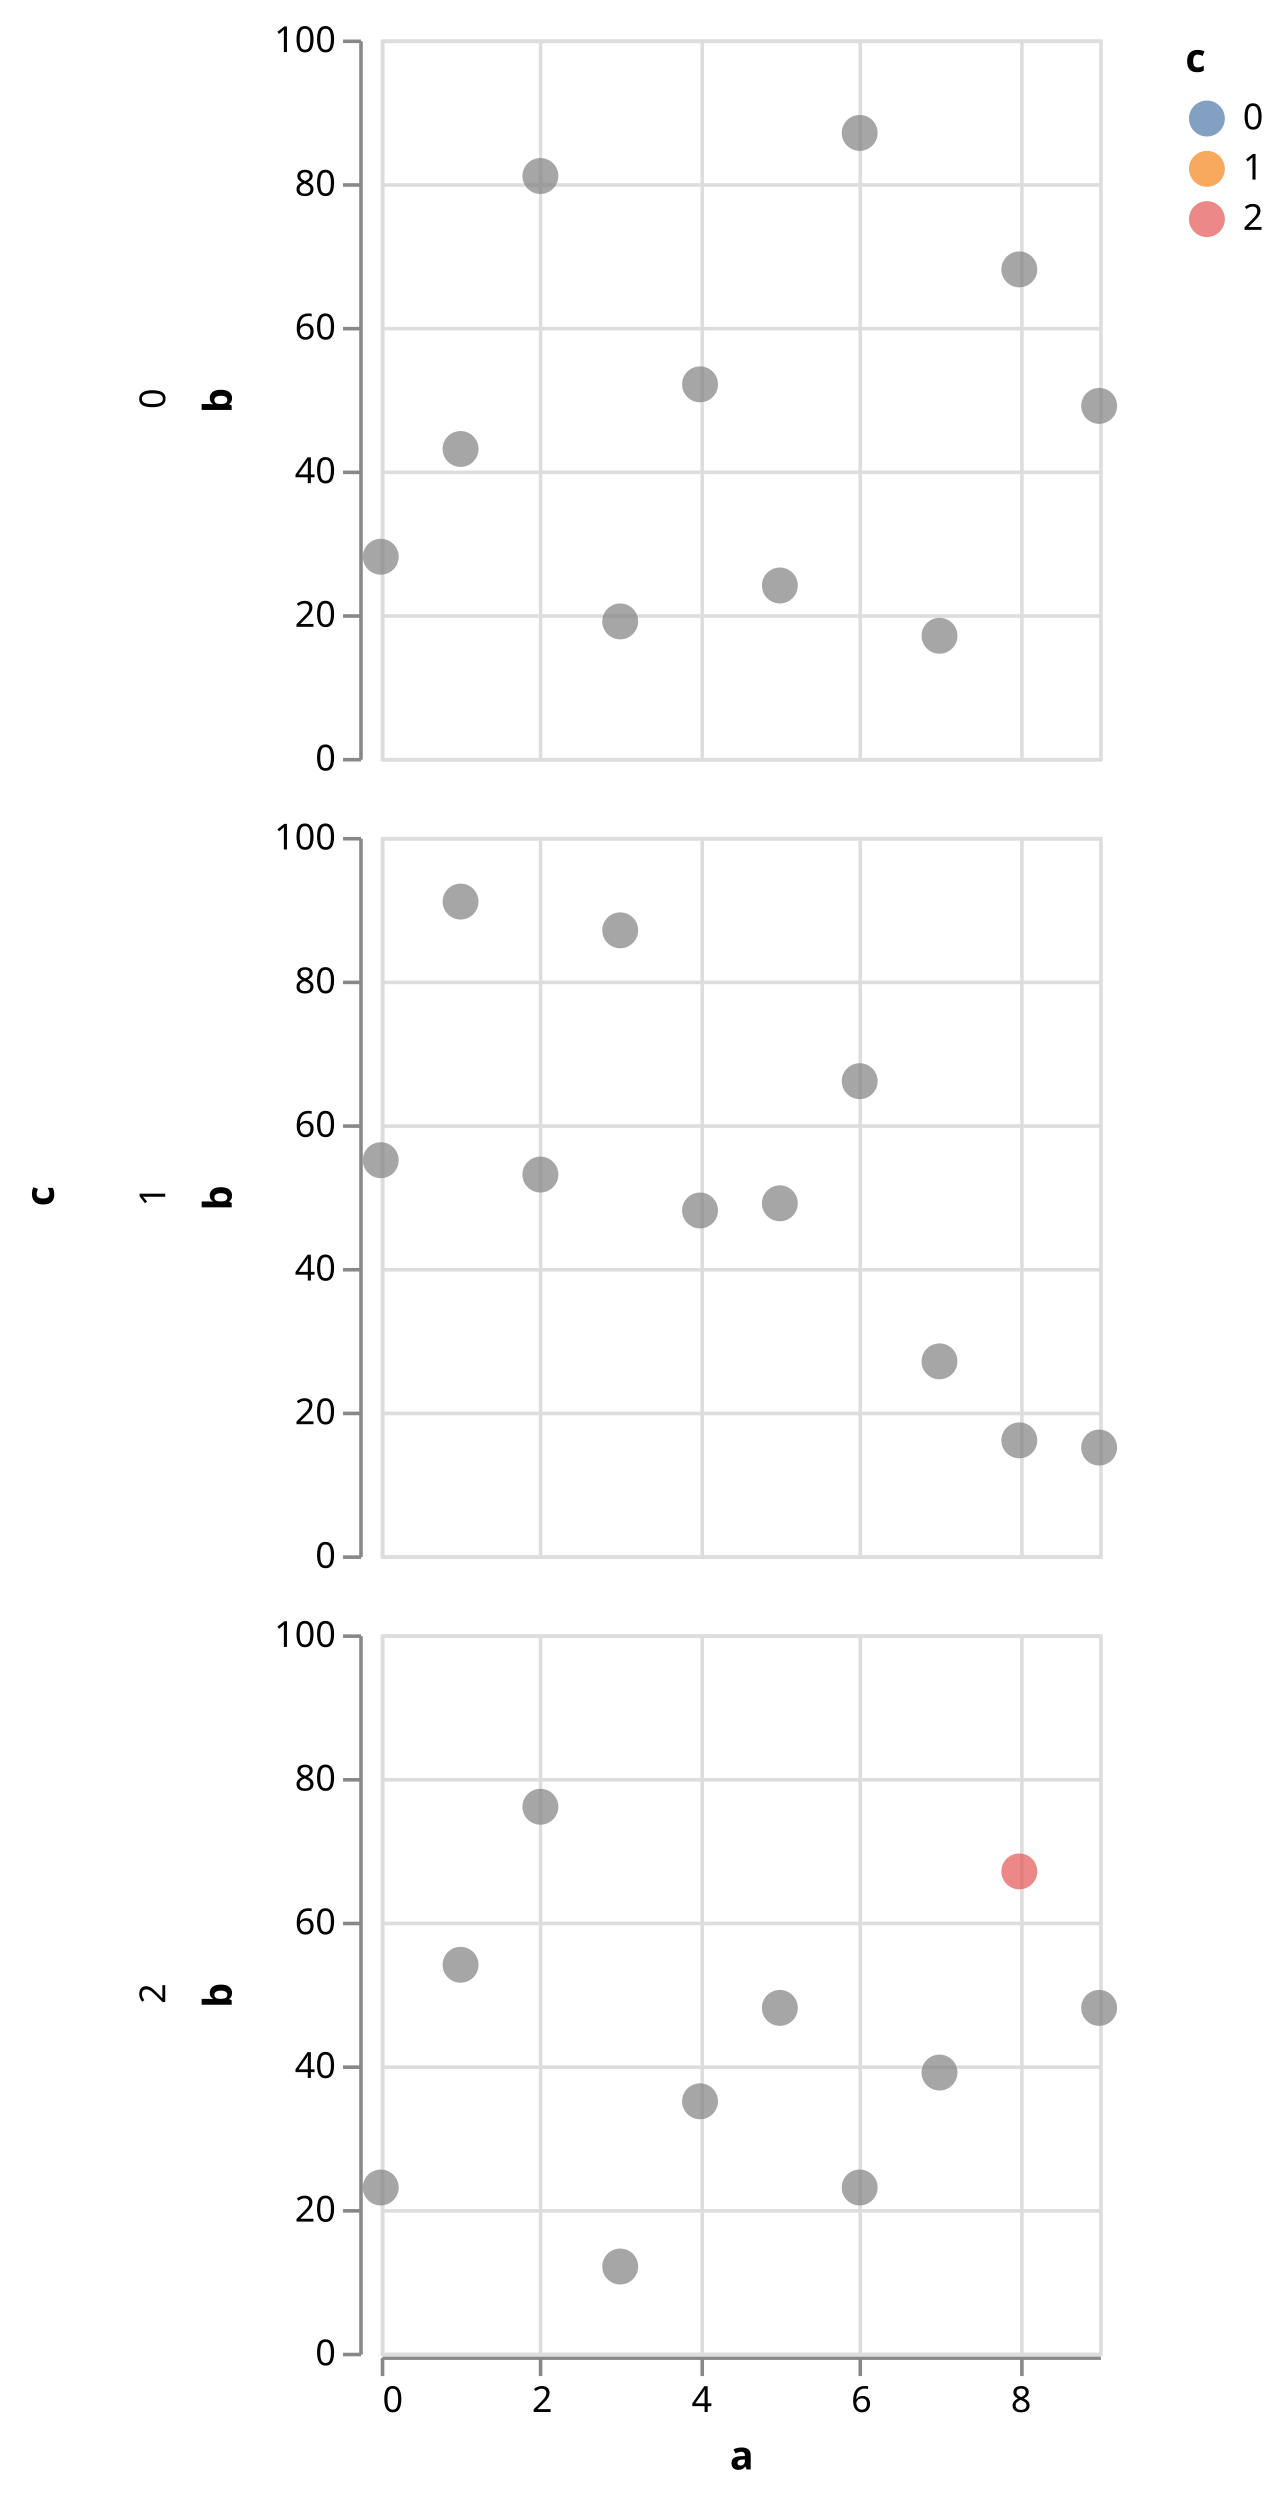
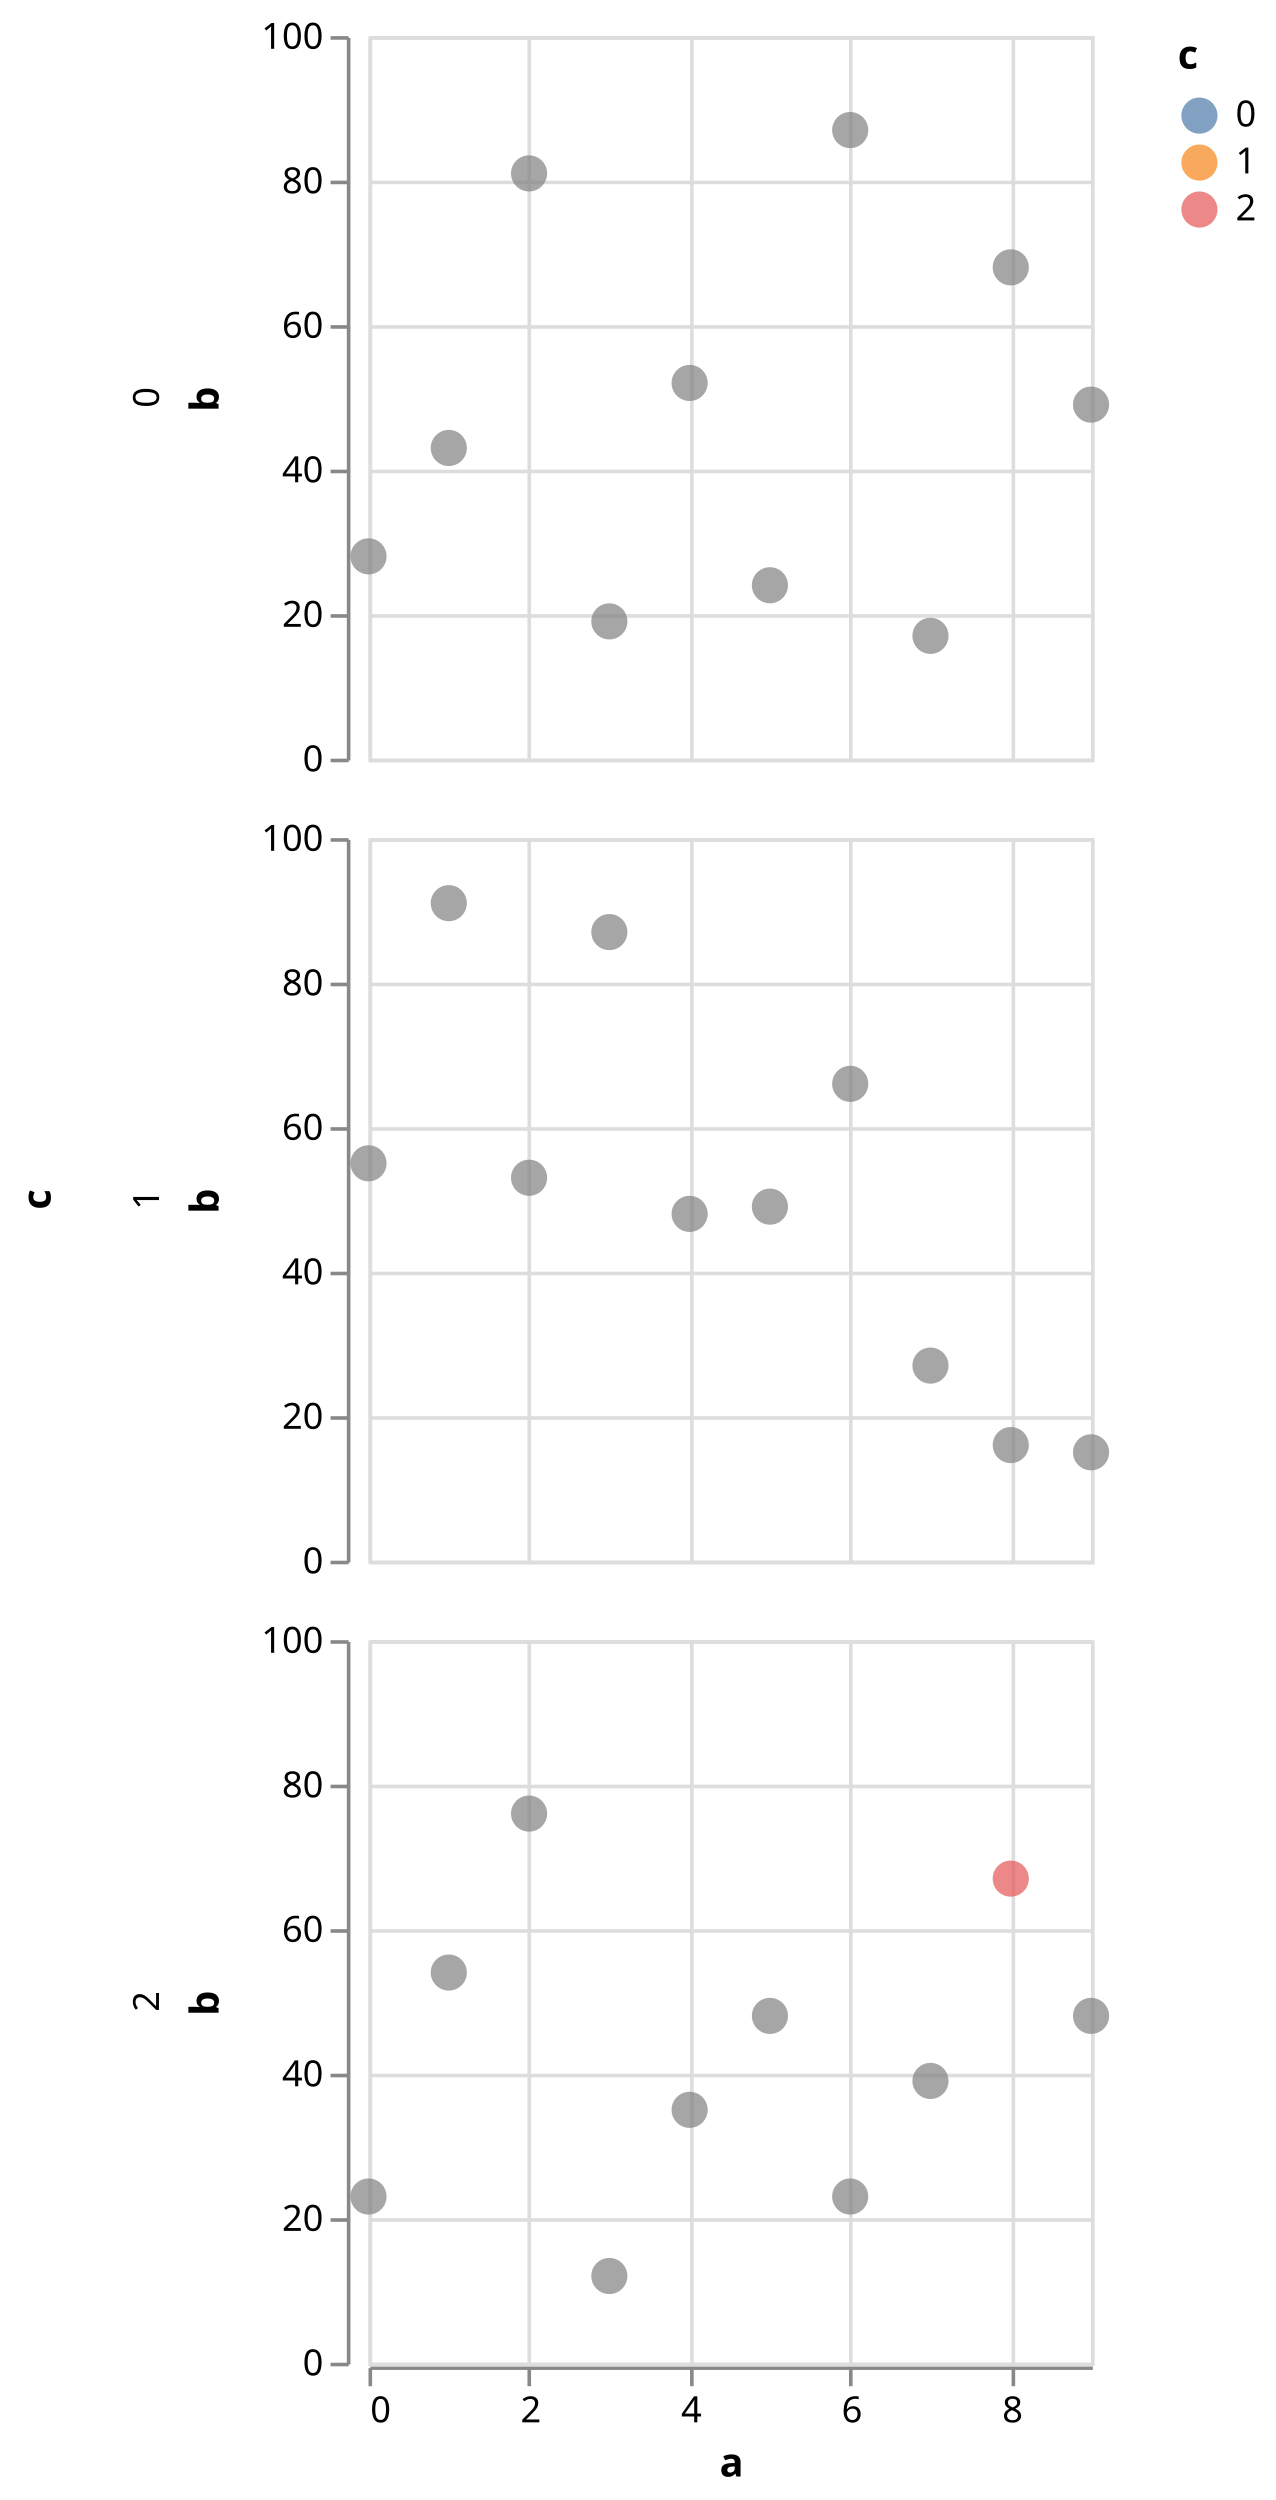
- <svg xmlns="http://www.w3.org/2000/svg" class="marks" width="358" height="696" viewBox="0 0 358 696" version="1.1">
-   <g transform="translate(106,11)">
+ <svg xmlns="http://www.w3.org/2000/svg" class="marks" width="353" height="692" viewBox="0 0 353 692" version="1.1">
+   <g transform="translate(102,10)">
    <g class="mark-group role-frame root">
      <g transform="translate(0,0)">
        <path class="background" d="M0,0h0v0h0Z" style="fill: none;" />
        <g>
          <g class="mark-group role-row-title row-title">
-             <g transform="translate(-79,322)">
+             <g transform="translate(-76,322)">
              <path class="background" d="M0,0h0v0h0Z" style="fill: none;" />
              <g>
                <g class="mark-text role-title" style="pointer-events: none;">
                  <text text-anchor="middle" transform="translate(-10,0) rotate(-90) translate(0,-2)" style="font-family: sans-serif; font-size: 11px; font-weight: bold; fill: #000; opacity: 1;">c</text>
                </g>
              </g>
            </g>
          </g>
          <g class="mark-group role-row-header row_header">
            <g transform="translate(-6,0)">
              <path class="background" d="M0,0h0v200h0Z" style="fill: none;" />
              <g>
                <g class="mark-text role-title" style="pointer-events: none;">
-                   <text text-anchor="middle" transform="translate(-57,100) rotate(-90) translate(0,3)" style="font-family: sans-serif; font-size: 10px; fill: #000; opacity: 1;">0</text>
+                   <text text-anchor="middle" transform="translate(-55,100) rotate(-90) translate(0,3)" style="font-family: sans-serif; font-size: 10px; fill: #000; opacity: 1;">0</text>
                </g>
                <g class="mark-group role-axis">
                  <g transform="translate(0.5,0.5)">
                    <path class="background" d="M0,0h0v0h0Z" style="pointer-events: none; fill: none;" />
                    <g>
                      <g class="mark-rule role-axis-tick" style="pointer-events: none;">
                        <line transform="translate(0,200)" x2="-5" y2="0" style="fill: none; stroke: #888; stroke-width: 1; opacity: 1;" />
                        <line transform="translate(0,160)" x2="-5" y2="0" style="fill: none; stroke: #888; stroke-width: 1; opacity: 1;" />
                        <line transform="translate(0,120)" x2="-5" y2="0" style="fill: none; stroke: #888; stroke-width: 1; opacity: 1;" />
                        <line transform="translate(0,80)" x2="-5" y2="0" style="fill: none; stroke: #888; stroke-width: 1; opacity: 1;" />
                        <line transform="translate(0,40)" x2="-5" y2="0" style="fill: none; stroke: #888; stroke-width: 1; opacity: 1;" />
                        <line transform="translate(0,0)" x2="-5" y2="0" style="fill: none; stroke: #888; stroke-width: 1; opacity: 1;" />
                      </g>
                      <g class="mark-text role-axis-label" style="pointer-events: none;">
                        <text text-anchor="end" transform="translate(-7,203)" style="font-family: sans-serif; font-size: 10px; fill: #000; opacity: 1;">0</text>
                        <text text-anchor="end" transform="translate(-7,163)" style="font-family: sans-serif; font-size: 10px; fill: #000; opacity: 1;">20</text>
                        <text text-anchor="end" transform="translate(-7,123)" style="font-family: sans-serif; font-size: 10px; fill: #000; opacity: 1;">40</text>
                        <text text-anchor="end" transform="translate(-7,83)" style="font-family: sans-serif; font-size: 10px; fill: #000; opacity: 1;">60</text>
                        <text text-anchor="end" transform="translate(-7,43)" style="font-family: sans-serif; font-size: 10px; fill: #000; opacity: 1;">80</text>
                        <text text-anchor="end" transform="translate(-7,3)" style="font-family: sans-serif; font-size: 10px; fill: #000; opacity: 1;">100</text>
                      </g>
                      <g class="mark-rule role-axis-domain" style="pointer-events: none;">
                        <line transform="translate(0,200)" x2="0" y2="-200" style="fill: none; stroke: #888; stroke-width: 1; opacity: 1;" />
                      </g>
                      <g class="mark-text role-axis-title" style="pointer-events: none;">
                        <text text-anchor="middle" transform="translate(-34,100) rotate(-90) translate(0,-2)" style="font-family: sans-serif; font-size: 11px; font-weight: bold; fill: #000; opacity: 1;">b</text>
                      </g>
                    </g>
                  </g>
                </g>
              </g>
            </g>
            <g transform="translate(-6,222)">
              <path class="background" d="M0,0h0v200h0Z" style="fill: none;" />
              <g>
                <g class="mark-text role-title" style="pointer-events: none;">
-                   <text text-anchor="middle" transform="translate(-57,100) rotate(-90) translate(0,3)" style="font-family: sans-serif; font-size: 10px; fill: #000; opacity: 1;">1</text>
+                   <text text-anchor="middle" transform="translate(-55,100) rotate(-90) translate(0,3)" style="font-family: sans-serif; font-size: 10px; fill: #000; opacity: 1;">1</text>
                </g>
                <g class="mark-group role-axis">
                  <g transform="translate(0.5,0.5)">
                    <path class="background" d="M0,0h0v0h0Z" style="pointer-events: none; fill: none;" />
                    <g>
                      <g class="mark-rule role-axis-tick" style="pointer-events: none;">
                        <line transform="translate(0,200)" x2="-5" y2="0" style="fill: none; stroke: #888; stroke-width: 1; opacity: 1;" />
                        <line transform="translate(0,160)" x2="-5" y2="0" style="fill: none; stroke: #888; stroke-width: 1; opacity: 1;" />
                        <line transform="translate(0,120)" x2="-5" y2="0" style="fill: none; stroke: #888; stroke-width: 1; opacity: 1;" />
                        <line transform="translate(0,80)" x2="-5" y2="0" style="fill: none; stroke: #888; stroke-width: 1; opacity: 1;" />
                        <line transform="translate(0,40)" x2="-5" y2="0" style="fill: none; stroke: #888; stroke-width: 1; opacity: 1;" />
                        <line transform="translate(0,0)" x2="-5" y2="0" style="fill: none; stroke: #888; stroke-width: 1; opacity: 1;" />
                      </g>
                      <g class="mark-text role-axis-label" style="pointer-events: none;">
                        <text text-anchor="end" transform="translate(-7,203)" style="font-family: sans-serif; font-size: 10px; fill: #000; opacity: 1;">0</text>
                        <text text-anchor="end" transform="translate(-7,163)" style="font-family: sans-serif; font-size: 10px; fill: #000; opacity: 1;">20</text>
                        <text text-anchor="end" transform="translate(-7,123)" style="font-family: sans-serif; font-size: 10px; fill: #000; opacity: 1;">40</text>
                        <text text-anchor="end" transform="translate(-7,83)" style="font-family: sans-serif; font-size: 10px; fill: #000; opacity: 1;">60</text>
                        <text text-anchor="end" transform="translate(-7,43)" style="font-family: sans-serif; font-size: 10px; fill: #000; opacity: 1;">80</text>
                        <text text-anchor="end" transform="translate(-7,3)" style="font-family: sans-serif; font-size: 10px; fill: #000; opacity: 1;">100</text>
                      </g>
                      <g class="mark-rule role-axis-domain" style="pointer-events: none;">
                        <line transform="translate(0,200)" x2="0" y2="-200" style="fill: none; stroke: #888; stroke-width: 1; opacity: 1;" />
                      </g>
                      <g class="mark-text role-axis-title" style="pointer-events: none;">
                        <text text-anchor="middle" transform="translate(-34,100) rotate(-90) translate(0,-2)" style="font-family: sans-serif; font-size: 11px; font-weight: bold; fill: #000; opacity: 1;">b</text>
                      </g>
                    </g>
                  </g>
                </g>
              </g>
            </g>
            <g transform="translate(-6,444)">
              <path class="background" d="M0,0h0v200h0Z" style="fill: none;" />
              <g>
                <g class="mark-text role-title" style="pointer-events: none;">
-                   <text text-anchor="middle" transform="translate(-57,100) rotate(-90) translate(0,3)" style="font-family: sans-serif; font-size: 10px; fill: #000; opacity: 1;">2</text>
+                   <text text-anchor="middle" transform="translate(-55,100) rotate(-90) translate(0,3)" style="font-family: sans-serif; font-size: 10px; fill: #000; opacity: 1;">2</text>
                </g>
                <g class="mark-group role-axis">
                  <g transform="translate(0.5,0.5)">
                    <path class="background" d="M0,0h0v0h0Z" style="pointer-events: none; fill: none;" />
                    <g>
                      <g class="mark-rule role-axis-tick" style="pointer-events: none;">
                        <line transform="translate(0,200)" x2="-5" y2="0" style="fill: none; stroke: #888; stroke-width: 1; opacity: 1;" />
                        <line transform="translate(0,160)" x2="-5" y2="0" style="fill: none; stroke: #888; stroke-width: 1; opacity: 1;" />
                        <line transform="translate(0,120)" x2="-5" y2="0" style="fill: none; stroke: #888; stroke-width: 1; opacity: 1;" />
                        <line transform="translate(0,80)" x2="-5" y2="0" style="fill: none; stroke: #888; stroke-width: 1; opacity: 1;" />
                        <line transform="translate(0,40)" x2="-5" y2="0" style="fill: none; stroke: #888; stroke-width: 1; opacity: 1;" />
                        <line transform="translate(0,0)" x2="-5" y2="0" style="fill: none; stroke: #888; stroke-width: 1; opacity: 1;" />
                      </g>
                      <g class="mark-text role-axis-label" style="pointer-events: none;">
                        <text text-anchor="end" transform="translate(-7,203)" style="font-family: sans-serif; font-size: 10px; fill: #000; opacity: 1;">0</text>
                        <text text-anchor="end" transform="translate(-7,163)" style="font-family: sans-serif; font-size: 10px; fill: #000; opacity: 1;">20</text>
                        <text text-anchor="end" transform="translate(-7,123)" style="font-family: sans-serif; font-size: 10px; fill: #000; opacity: 1;">40</text>
                        <text text-anchor="end" transform="translate(-7,83)" style="font-family: sans-serif; font-size: 10px; fill: #000; opacity: 1;">60</text>
                        <text text-anchor="end" transform="translate(-7,43)" style="font-family: sans-serif; font-size: 10px; fill: #000; opacity: 1;">80</text>
                        <text text-anchor="end" transform="translate(-7,3)" style="font-family: sans-serif; font-size: 10px; fill: #000; opacity: 1;">100</text>
                      </g>
                      <g class="mark-rule role-axis-domain" style="pointer-events: none;">
                        <line transform="translate(0,200)" x2="0" y2="-200" style="fill: none; stroke: #888; stroke-width: 1; opacity: 1;" />
                      </g>
                      <g class="mark-text role-axis-title" style="pointer-events: none;">
                        <text text-anchor="middle" transform="translate(-34,100) rotate(-90) translate(0,-2)" style="font-family: sans-serif; font-size: 11px; font-weight: bold; fill: #000; opacity: 1;">b</text>
                      </g>
                    </g>
                  </g>
                </g>
              </g>
            </g>
          </g>
          <g class="mark-group role-column-footer column_footer">
            <g transform="translate(0,645)">
              <path class="background" d="M0,0h200v0h-200Z" style="fill: none;" />
              <g>
                <g class="mark-group role-axis">
                  <g transform="translate(0.5,0.5)">
                    <path class="background" d="M0,0h0v0h0Z" style="pointer-events: none; fill: none;" />
                    <g>
                      <g class="mark-rule role-axis-tick" style="pointer-events: none;">
                        <line transform="translate(0,0)" x2="0" y2="5" style="fill: none; stroke: #888; stroke-width: 1; opacity: 1;" />
                        <line transform="translate(44,0)" x2="0" y2="5" style="fill: none; stroke: #888; stroke-width: 1; opacity: 1;" />
                        <line transform="translate(89,0)" x2="0" y2="5" style="fill: none; stroke: #888; stroke-width: 1; opacity: 1;" />
                        <line transform="translate(133,0)" x2="0" y2="5" style="fill: none; stroke: #888; stroke-width: 1; opacity: 1;" />
                        <line transform="translate(178,0)" x2="0" y2="5" style="fill: none; stroke: #888; stroke-width: 1; opacity: 1;" />
                      </g>
                      <g class="mark-text role-axis-label" style="pointer-events: none;">
                        <text text-anchor="start" transform="translate(0,15)" style="font-family: sans-serif; font-size: 10px; fill: #000; opacity: 1;">0</text>
                        <text text-anchor="middle" transform="translate(44.44444,15)" style="font-family: sans-serif; font-size: 10px; fill: #000; opacity: 1;">2</text>
                        <text text-anchor="middle" transform="translate(88.88889,15)" style="font-family: sans-serif; font-size: 10px; fill: #000; opacity: 1;">4</text>
                        <text text-anchor="middle" transform="translate(133.3333,15)" style="font-family: sans-serif; font-size: 10px; fill: #000; opacity: 1;">6</text>
                        <text text-anchor="middle" transform="translate(177.7778,15)" style="font-family: sans-serif; font-size: 10px; fill: #000; opacity: 1;">8</text>
                      </g>
                      <g class="mark-rule role-axis-domain" style="pointer-events: none;">
                        <line transform="translate(0,0)" x2="200" y2="0" style="fill: none; stroke: #888; stroke-width: 1; opacity: 1;" />
                      </g>
                      <g class="mark-text role-axis-title" style="pointer-events: none;">
-                         <text text-anchor="middle" transform="translate(100,31)" style="font-family: sans-serif; font-size: 11px; font-weight: bold; fill: #000; opacity: 1;">a</text>
+                         <text text-anchor="middle" transform="translate(100,30)" style="font-family: sans-serif; font-size: 11px; font-weight: bold; fill: #000; opacity: 1;">a</text>
                      </g>
                    </g>
                  </g>
                </g>
              </g>
            </g>
          </g>
          <g class="mark-group role-scope cell">
            <g transform="translate(0,0)">
              <path class="background" d="M0.5,0.5h200v200h-200Z" style="fill: none; stroke: #ddd;" />
              <g>
                <g class="mark-group role-axis">
                  <g transform="translate(0.5,200.5)">
                    <path class="background" d="M0,0h0v0h0Z" style="pointer-events: none; fill: none;" />
                    <g>
                      <g class="mark-rule role-axis-grid" style="pointer-events: none;">
                        <line transform="translate(0,-200)" x2="0" y2="200" style="fill: none; stroke: #ddd; stroke-width: 1; opacity: 1;" />
                        <line transform="translate(44,-200)" x2="0" y2="200" style="fill: none; stroke: #ddd; stroke-width: 1; opacity: 1;" />
                        <line transform="translate(89,-200)" x2="0" y2="200" style="fill: none; stroke: #ddd; stroke-width: 1; opacity: 1;" />
                        <line transform="translate(133,-200)" x2="0" y2="200" style="fill: none; stroke: #ddd; stroke-width: 1; opacity: 1;" />
                        <line transform="translate(178,-200)" x2="0" y2="200" style="fill: none; stroke: #ddd; stroke-width: 1; opacity: 1;" />
                      </g>
                    </g>
                  </g>
                </g>
                <g class="mark-group role-axis">
                  <g transform="translate(0.5,0.5)">
                    <path class="background" d="M0,0h0v0h0Z" style="pointer-events: none; fill: none;" />
                    <g>
                      <g class="mark-rule role-axis-grid" style="pointer-events: none;">
                        <line transform="translate(0,200)" x2="200" y2="0" style="fill: none; stroke: #ddd; stroke-width: 1; opacity: 1;" />
                        <line transform="translate(0,160)" x2="200" y2="0" style="fill: none; stroke: #ddd; stroke-width: 1; opacity: 1;" />
                        <line transform="translate(0,120)" x2="200" y2="0" style="fill: none; stroke: #ddd; stroke-width: 1; opacity: 1;" />
                        <line transform="translate(0,80)" x2="200" y2="0" style="fill: none; stroke: #ddd; stroke-width: 1; opacity: 1;" />
                        <line transform="translate(0,40)" x2="200" y2="0" style="fill: none; stroke: #ddd; stroke-width: 1; opacity: 1;" />
                        <line transform="translate(0,0)" x2="200" y2="0" style="fill: none; stroke: #ddd; stroke-width: 1; opacity: 1;" />
                      </g>
                    </g>
                  </g>
                </g>
                <g class="mark-symbol role-mark child_marks">
                  <path transform="translate(0,144)" d="M5,0A5,5,0,1,1,-5,0A5,5,0,1,1,5,0" style="fill: grey; stroke-width: 2; opacity: 0.7;" />
                  <path transform="translate(22.22222,114)" d="M5,0A5,5,0,1,1,-5,0A5,5,0,1,1,5,0" style="fill: grey; stroke-width: 2; opacity: 0.7;" />
                  <path transform="translate(44.44444,38)" d="M5,0A5,5,0,1,1,-5,0A5,5,0,1,1,5,0" style="fill: grey; stroke-width: 2; opacity: 0.7;" />
                  <path transform="translate(66.66667,162)" d="M5,0A5,5,0,1,1,-5,0A5,5,0,1,1,5,0" style="fill: grey; stroke-width: 2; opacity: 0.7;" />
                  <path transform="translate(88.88889,96)" d="M5,0A5,5,0,1,1,-5,0A5,5,0,1,1,5,0" style="fill: grey; stroke-width: 2; opacity: 0.7;" />
                  <path transform="translate(111.1111,152)" d="M5,0A5,5,0,1,1,-5,0A5,5,0,1,1,5,0" style="fill: grey; stroke-width: 2; opacity: 0.7;" />
                  <path transform="translate(133.3333,26)" d="M5,0A5,5,0,1,1,-5,0A5,5,0,1,1,5,0" style="fill: grey; stroke-width: 2; opacity: 0.7;" />
                  <path transform="translate(155.5556,166)" d="M5,0A5,5,0,1,1,-5,0A5,5,0,1,1,5,0" style="fill: grey; stroke-width: 2; opacity: 0.7;" />
                  <path transform="translate(177.7778,64)" d="M5,0A5,5,0,1,1,-5,0A5,5,0,1,1,5,0" style="fill: grey; stroke-width: 2; opacity: 0.7;" />
                  <path transform="translate(200,102)" d="M5,0A5,5,0,1,1,-5,0A5,5,0,1,1,5,0" style="fill: grey; stroke-width: 2; opacity: 0.7;" />
                </g>
              </g>
            </g>
            <g transform="translate(0,222)">
              <path class="background" d="M0.5,0.5h200v200h-200Z" style="fill: none; stroke: #ddd;" />
              <g>
                <g class="mark-group role-axis">
                  <g transform="translate(0.5,200.5)">
                    <path class="background" d="M0,0h0v0h0Z" style="pointer-events: none; fill: none;" />
                    <g>
                      <g class="mark-rule role-axis-grid" style="pointer-events: none;">
                        <line transform="translate(0,-200)" x2="0" y2="200" style="fill: none; stroke: #ddd; stroke-width: 1; opacity: 1;" />
                        <line transform="translate(44,-200)" x2="0" y2="200" style="fill: none; stroke: #ddd; stroke-width: 1; opacity: 1;" />
                        <line transform="translate(89,-200)" x2="0" y2="200" style="fill: none; stroke: #ddd; stroke-width: 1; opacity: 1;" />
                        <line transform="translate(133,-200)" x2="0" y2="200" style="fill: none; stroke: #ddd; stroke-width: 1; opacity: 1;" />
                        <line transform="translate(178,-200)" x2="0" y2="200" style="fill: none; stroke: #ddd; stroke-width: 1; opacity: 1;" />
                      </g>
                    </g>
                  </g>
                </g>
                <g class="mark-group role-axis">
                  <g transform="translate(0.5,0.5)">
                    <path class="background" d="M0,0h0v0h0Z" style="pointer-events: none; fill: none;" />
                    <g>
                      <g class="mark-rule role-axis-grid" style="pointer-events: none;">
                        <line transform="translate(0,200)" x2="200" y2="0" style="fill: none; stroke: #ddd; stroke-width: 1; opacity: 1;" />
                        <line transform="translate(0,160)" x2="200" y2="0" style="fill: none; stroke: #ddd; stroke-width: 1; opacity: 1;" />
                        <line transform="translate(0,120)" x2="200" y2="0" style="fill: none; stroke: #ddd; stroke-width: 1; opacity: 1;" />
                        <line transform="translate(0,80)" x2="200" y2="0" style="fill: none; stroke: #ddd; stroke-width: 1; opacity: 1;" />
                        <line transform="translate(0,40)" x2="200" y2="0" style="fill: none; stroke: #ddd; stroke-width: 1; opacity: 1;" />
                        <line transform="translate(0,0)" x2="200" y2="0" style="fill: none; stroke: #ddd; stroke-width: 1; opacity: 1;" />
                      </g>
                    </g>
                  </g>
                </g>
                <g class="mark-symbol role-mark child_marks">
                  <path transform="translate(0,90)" d="M5,0A5,5,0,1,1,-5,0A5,5,0,1,1,5,0" style="fill: grey; stroke-width: 2; opacity: 0.7;" />
                  <path transform="translate(22.22222,18)" d="M5,0A5,5,0,1,1,-5,0A5,5,0,1,1,5,0" style="fill: grey; stroke-width: 2; opacity: 0.7;" />
                  <path transform="translate(44.44444,94)" d="M5,0A5,5,0,1,1,-5,0A5,5,0,1,1,5,0" style="fill: grey; stroke-width: 2; opacity: 0.7;" />
                  <path transform="translate(66.66667,26)" d="M5,0A5,5,0,1,1,-5,0A5,5,0,1,1,5,0" style="fill: grey; stroke-width: 2; opacity: 0.7;" />
                  <path transform="translate(88.88889,104)" d="M5,0A5,5,0,1,1,-5,0A5,5,0,1,1,5,0" style="fill: grey; stroke-width: 2; opacity: 0.7;" />
                  <path transform="translate(111.1111,102)" d="M5,0A5,5,0,1,1,-5,0A5,5,0,1,1,5,0" style="fill: grey; stroke-width: 2; opacity: 0.7;" />
                  <path transform="translate(133.3333,68)" d="M5,0A5,5,0,1,1,-5,0A5,5,0,1,1,5,0" style="fill: grey; stroke-width: 2; opacity: 0.7;" />
                  <path transform="translate(155.5556,146)" d="M5,0A5,5,0,1,1,-5,0A5,5,0,1,1,5,0" style="fill: grey; stroke-width: 2; opacity: 0.7;" />
                  <path transform="translate(177.7778,168)" d="M5,0A5,5,0,1,1,-5,0A5,5,0,1,1,5,0" style="fill: grey; stroke-width: 2; opacity: 0.7;" />
                  <path transform="translate(200,170)" d="M5,0A5,5,0,1,1,-5,0A5,5,0,1,1,5,0" style="fill: grey; stroke-width: 2; opacity: 0.7;" />
                </g>
              </g>
            </g>
            <g transform="translate(0,444)">
              <path class="background" d="M0.5,0.5h200v200h-200Z" style="fill: none; stroke: #ddd;" />
              <g>
                <g class="mark-group role-axis">
                  <g transform="translate(0.5,200.5)">
                    <path class="background" d="M0,0h0v0h0Z" style="pointer-events: none; fill: none;" />
                    <g>
                      <g class="mark-rule role-axis-grid" style="pointer-events: none;">
                        <line transform="translate(0,-200)" x2="0" y2="200" style="fill: none; stroke: #ddd; stroke-width: 1; opacity: 1;" />
                        <line transform="translate(44,-200)" x2="0" y2="200" style="fill: none; stroke: #ddd; stroke-width: 1; opacity: 1;" />
                        <line transform="translate(89,-200)" x2="0" y2="200" style="fill: none; stroke: #ddd; stroke-width: 1; opacity: 1;" />
                        <line transform="translate(133,-200)" x2="0" y2="200" style="fill: none; stroke: #ddd; stroke-width: 1; opacity: 1;" />
                        <line transform="translate(178,-200)" x2="0" y2="200" style="fill: none; stroke: #ddd; stroke-width: 1; opacity: 1;" />
                      </g>
                    </g>
                  </g>
                </g>
                <g class="mark-group role-axis">
                  <g transform="translate(0.5,0.5)">
                    <path class="background" d="M0,0h0v0h0Z" style="pointer-events: none; fill: none;" />
                    <g>
                      <g class="mark-rule role-axis-grid" style="pointer-events: none;">
                        <line transform="translate(0,200)" x2="200" y2="0" style="fill: none; stroke: #ddd; stroke-width: 1; opacity: 1;" />
                        <line transform="translate(0,160)" x2="200" y2="0" style="fill: none; stroke: #ddd; stroke-width: 1; opacity: 1;" />
                        <line transform="translate(0,120)" x2="200" y2="0" style="fill: none; stroke: #ddd; stroke-width: 1; opacity: 1;" />
                        <line transform="translate(0,80)" x2="200" y2="0" style="fill: none; stroke: #ddd; stroke-width: 1; opacity: 1;" />
                        <line transform="translate(0,40)" x2="200" y2="0" style="fill: none; stroke: #ddd; stroke-width: 1; opacity: 1;" />
                        <line transform="translate(0,0)" x2="200" y2="0" style="fill: none; stroke: #ddd; stroke-width: 1; opacity: 1;" />
                      </g>
                    </g>
                  </g>
                </g>
                <g class="mark-symbol role-mark child_marks">
                  <path transform="translate(0,154)" d="M5,0A5,5,0,1,1,-5,0A5,5,0,1,1,5,0" style="fill: grey; stroke-width: 2; opacity: 0.7;" />
                  <path transform="translate(22.22222,92)" d="M5,0A5,5,0,1,1,-5,0A5,5,0,1,1,5,0" style="fill: grey; stroke-width: 2; opacity: 0.7;" />
                  <path transform="translate(44.44444,48)" d="M5,0A5,5,0,1,1,-5,0A5,5,0,1,1,5,0" style="fill: grey; stroke-width: 2; opacity: 0.7;" />
                  <path transform="translate(66.66667,176)" d="M5,0A5,5,0,1,1,-5,0A5,5,0,1,1,5,0" style="fill: grey; stroke-width: 2; opacity: 0.7;" />
                  <path transform="translate(88.88889,130)" d="M5,0A5,5,0,1,1,-5,0A5,5,0,1,1,5,0" style="fill: grey; stroke-width: 2; opacity: 0.7;" />
                  <path transform="translate(111.1111,104)" d="M5,0A5,5,0,1,1,-5,0A5,5,0,1,1,5,0" style="fill: grey; stroke-width: 2; opacity: 0.7;" />
                  <path transform="translate(133.3333,154)" d="M5,0A5,5,0,1,1,-5,0A5,5,0,1,1,5,0" style="fill: grey; stroke-width: 2; opacity: 0.7;" />
                  <path transform="translate(155.5556,122)" d="M5,0A5,5,0,1,1,-5,0A5,5,0,1,1,5,0" style="fill: grey; stroke-width: 2; opacity: 0.7;" />
                  <path transform="translate(177.7778,66)" d="M5,0A5,5,0,1,1,-5,0A5,5,0,1,1,5,0" style="fill: #e45756; stroke-width: 2; opacity: 0.7;" />
                  <path transform="translate(200,104)" d="M5,0A5,5,0,1,1,-5,0A5,5,0,1,1,5,0" style="fill: grey; stroke-width: 2; opacity: 0.7;" />
                </g>
              </g>
            </g>
          </g>
          <g class="mark-group role-legend">
            <g transform="translate(224,0)">
-               <path class="background" d="M0,0h23v56h-23Z" style="pointer-events: none; fill: none;" />
+               <path class="background" d="M0,0h22v53h-22Z" style="pointer-events: none; fill: none;" />
              <g>
                <g class="mark-group role-legend-entry">
                  <g transform="translate(0,16)">
                    <path class="background" d="M0,0h0v0h0Z" style="pointer-events: none; fill: none;" />
                    <g>
                      <g class="mark-group role-scope">
                        <g transform="translate(0,0)">
-                           <path class="background" d="M0,0h22.562v12h-22.562Z" style="pointer-events: none; fill: none; opacity: 1;" />
+                           <path class="background" d="M0,0h21.562v11h-21.562Z" style="pointer-events: none; fill: none; opacity: 1;" />
                          <g>
                            <g class="mark-symbol role-legend-symbol" style="pointer-events: none;">
                              <path transform="translate(6,6)" d="M5,0A5,5,0,1,1,-5,0A5,5,0,1,1,5,0" style="fill: #4c78a8; stroke-width: 1.5; opacity: 0.7;" />
                            </g>
                            <g class="mark-text role-legend-label" style="pointer-events: none;">
                              <text text-anchor="start" transform="translate(16,9)" style="font-family: sans-serif; font-size: 10px; fill: #000; opacity: 1;">0</text>
                            </g>
                          </g>
                        </g>
-                         <g transform="translate(0,14)">
-                           <path class="background" d="M0,0h22.562v12h-22.562Z" style="pointer-events: none; fill: none; opacity: 1;" />
+                         <g transform="translate(0,13)">
+                           <path class="background" d="M0,0h21.562v11h-21.562Z" style="pointer-events: none; fill: none; opacity: 1;" />
                          <g>
                            <g class="mark-symbol role-legend-symbol" style="pointer-events: none;">
                              <path transform="translate(6,6)" d="M5,0A5,5,0,1,1,-5,0A5,5,0,1,1,5,0" style="fill: #f58518; stroke-width: 1.5; opacity: 0.7;" />
                            </g>
                            <g class="mark-text role-legend-label" style="pointer-events: none;">
                              <text text-anchor="start" transform="translate(16,9)" style="font-family: sans-serif; font-size: 10px; fill: #000; opacity: 1;">1</text>
                            </g>
                          </g>
                        </g>
-                         <g transform="translate(0,28)">
-                           <path class="background" d="M0,0h22.562v12h-22.562Z" style="pointer-events: none; fill: none; opacity: 1;" />
+                         <g transform="translate(0,26)">
+                           <path class="background" d="M0,0h21.562v11h-21.562Z" style="pointer-events: none; fill: none; opacity: 1;" />
                          <g>
                            <g class="mark-symbol role-legend-symbol" style="pointer-events: none;">
                              <path transform="translate(6,6)" d="M5,0A5,5,0,1,1,-5,0A5,5,0,1,1,5,0" style="fill: #e45756; stroke-width: 1.5; opacity: 0.7;" />
                            </g>
                            <g class="mark-text role-legend-label" style="pointer-events: none;">
                              <text text-anchor="start" transform="translate(16,9)" style="font-family: sans-serif; font-size: 10px; fill: #000; opacity: 1;">2</text>
                            </g>
                          </g>
                        </g>
                      </g>
                    </g>
                  </g>
                </g>
                <g class="mark-text role-legend-title" style="pointer-events: none;">
                  <text text-anchor="start" transform="translate(0,9)" style="font-family: sans-serif; font-size: 11px; font-weight: bold; fill: #000; opacity: 1;">c</text>
                </g>
              </g>
            </g>
          </g>
        </g>
      </g>
    </g>
  </g>
</svg>
